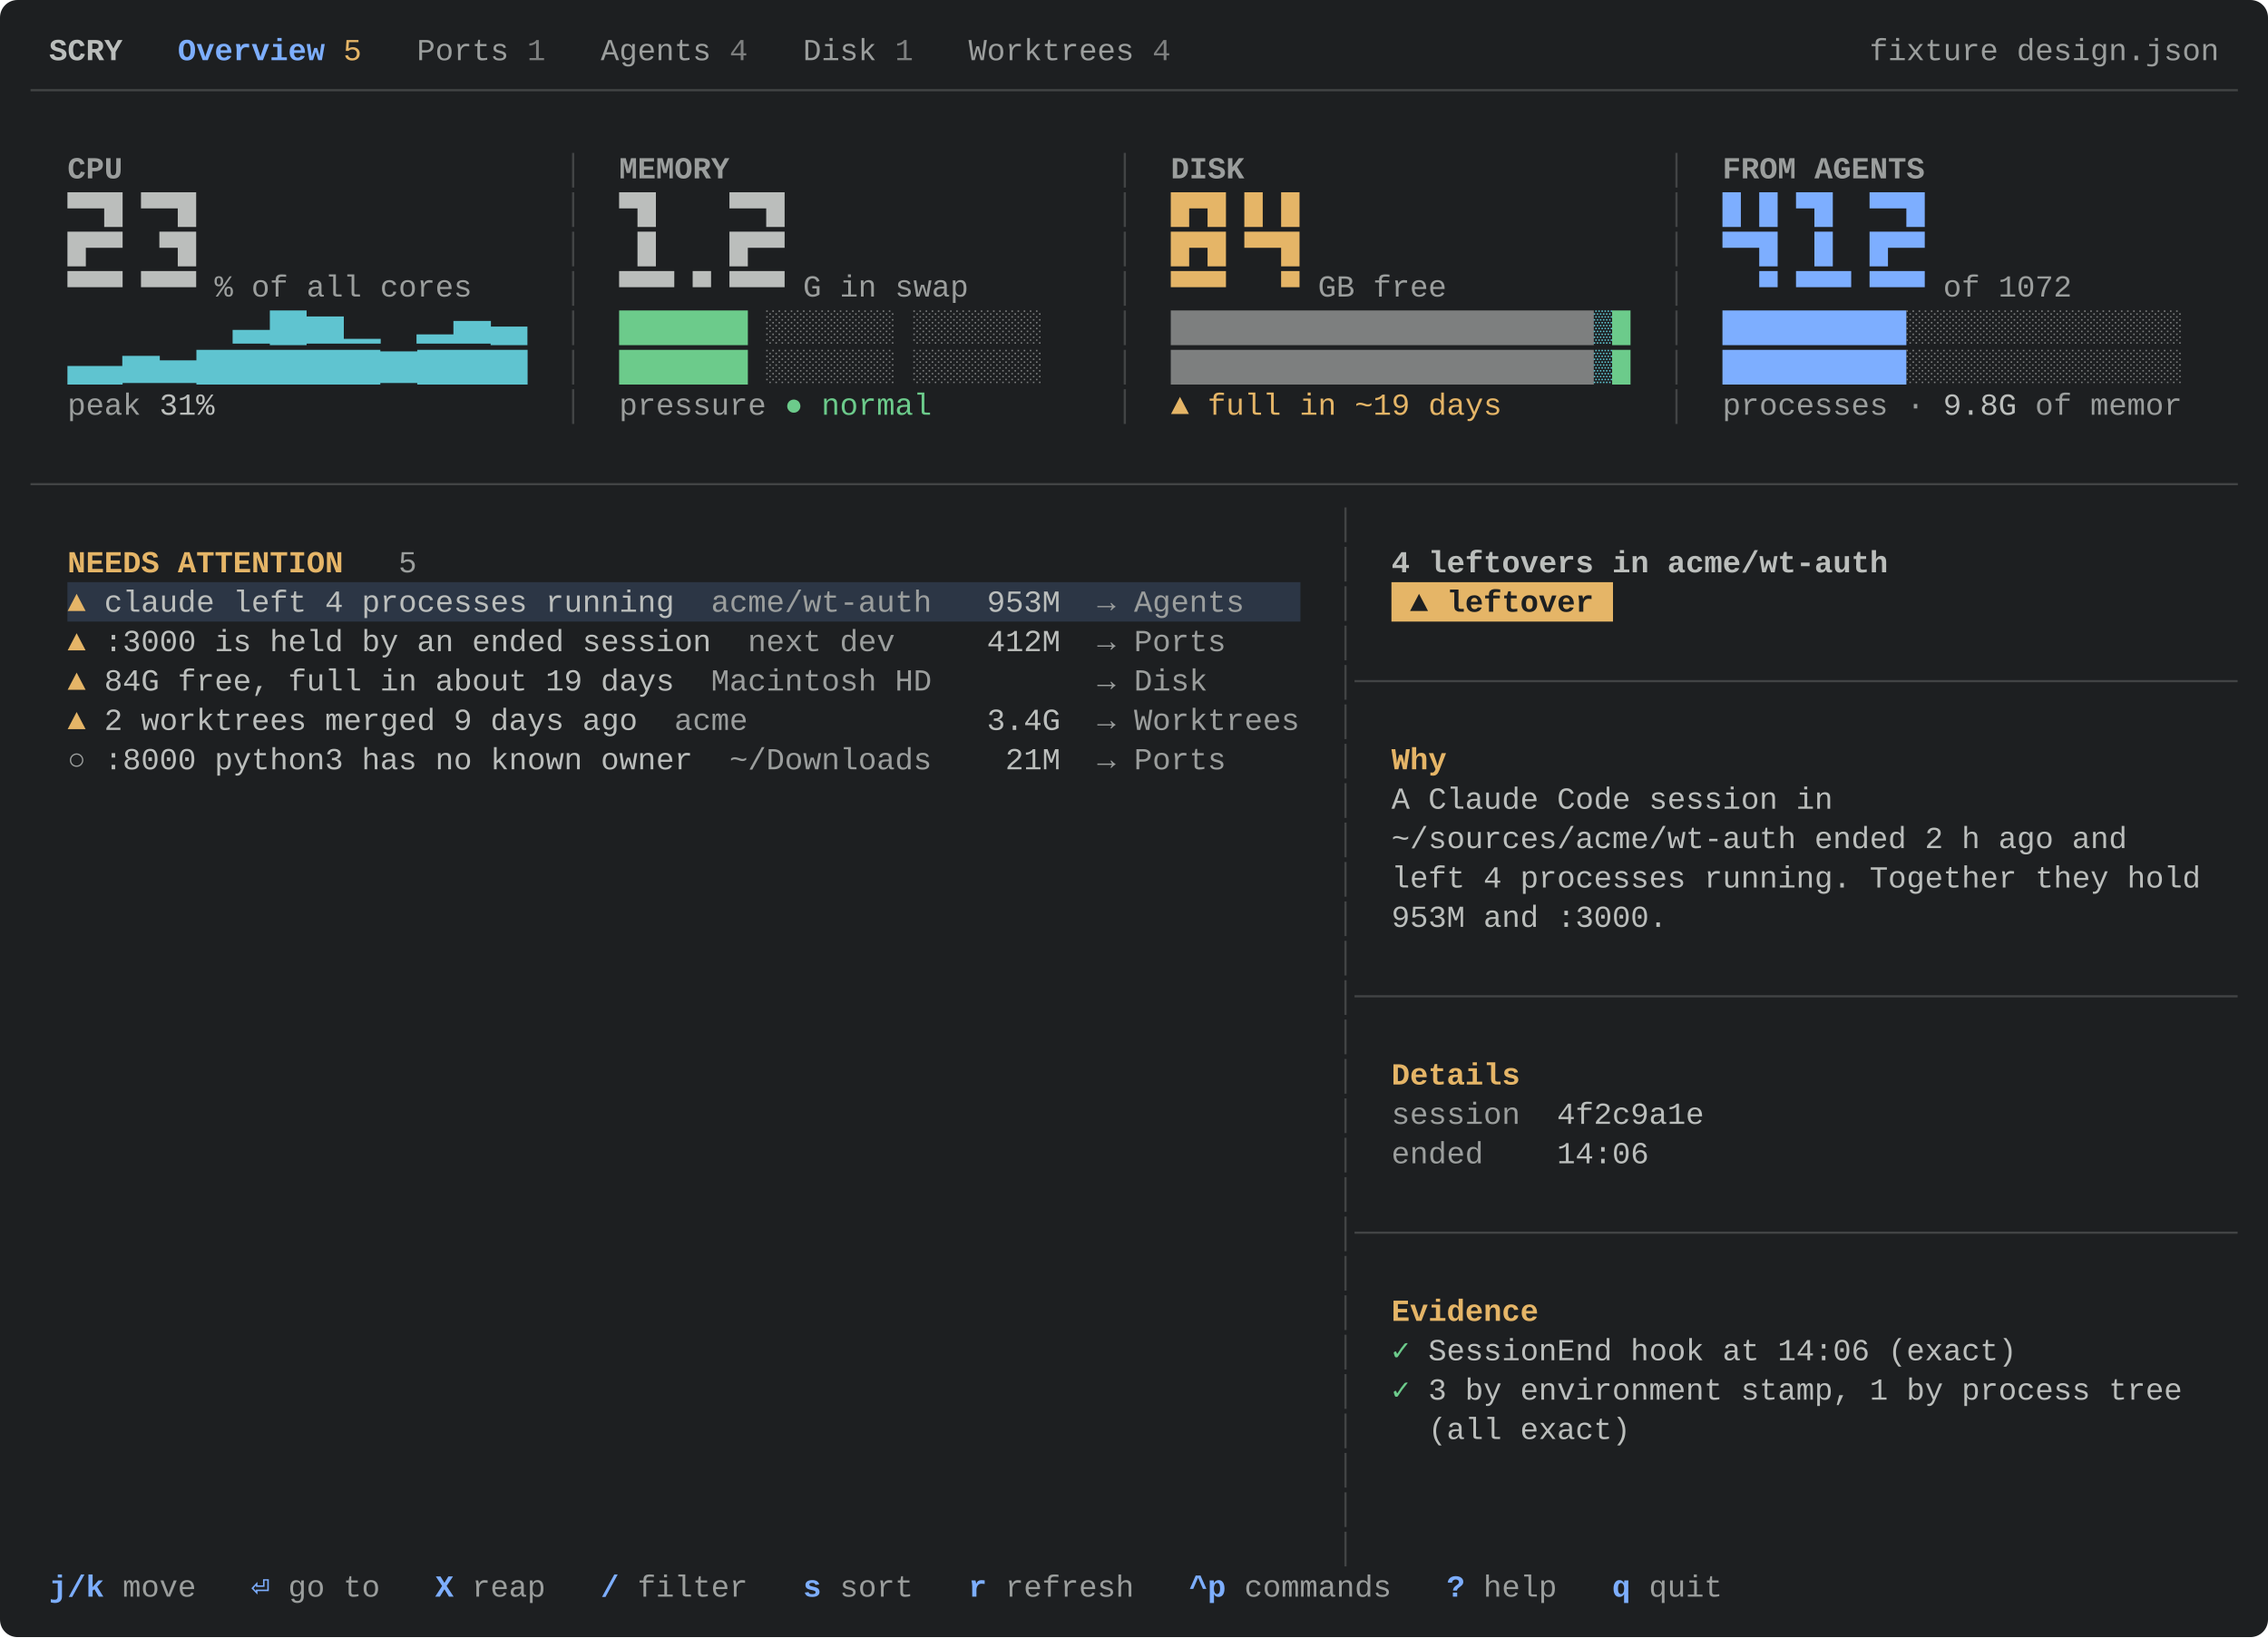
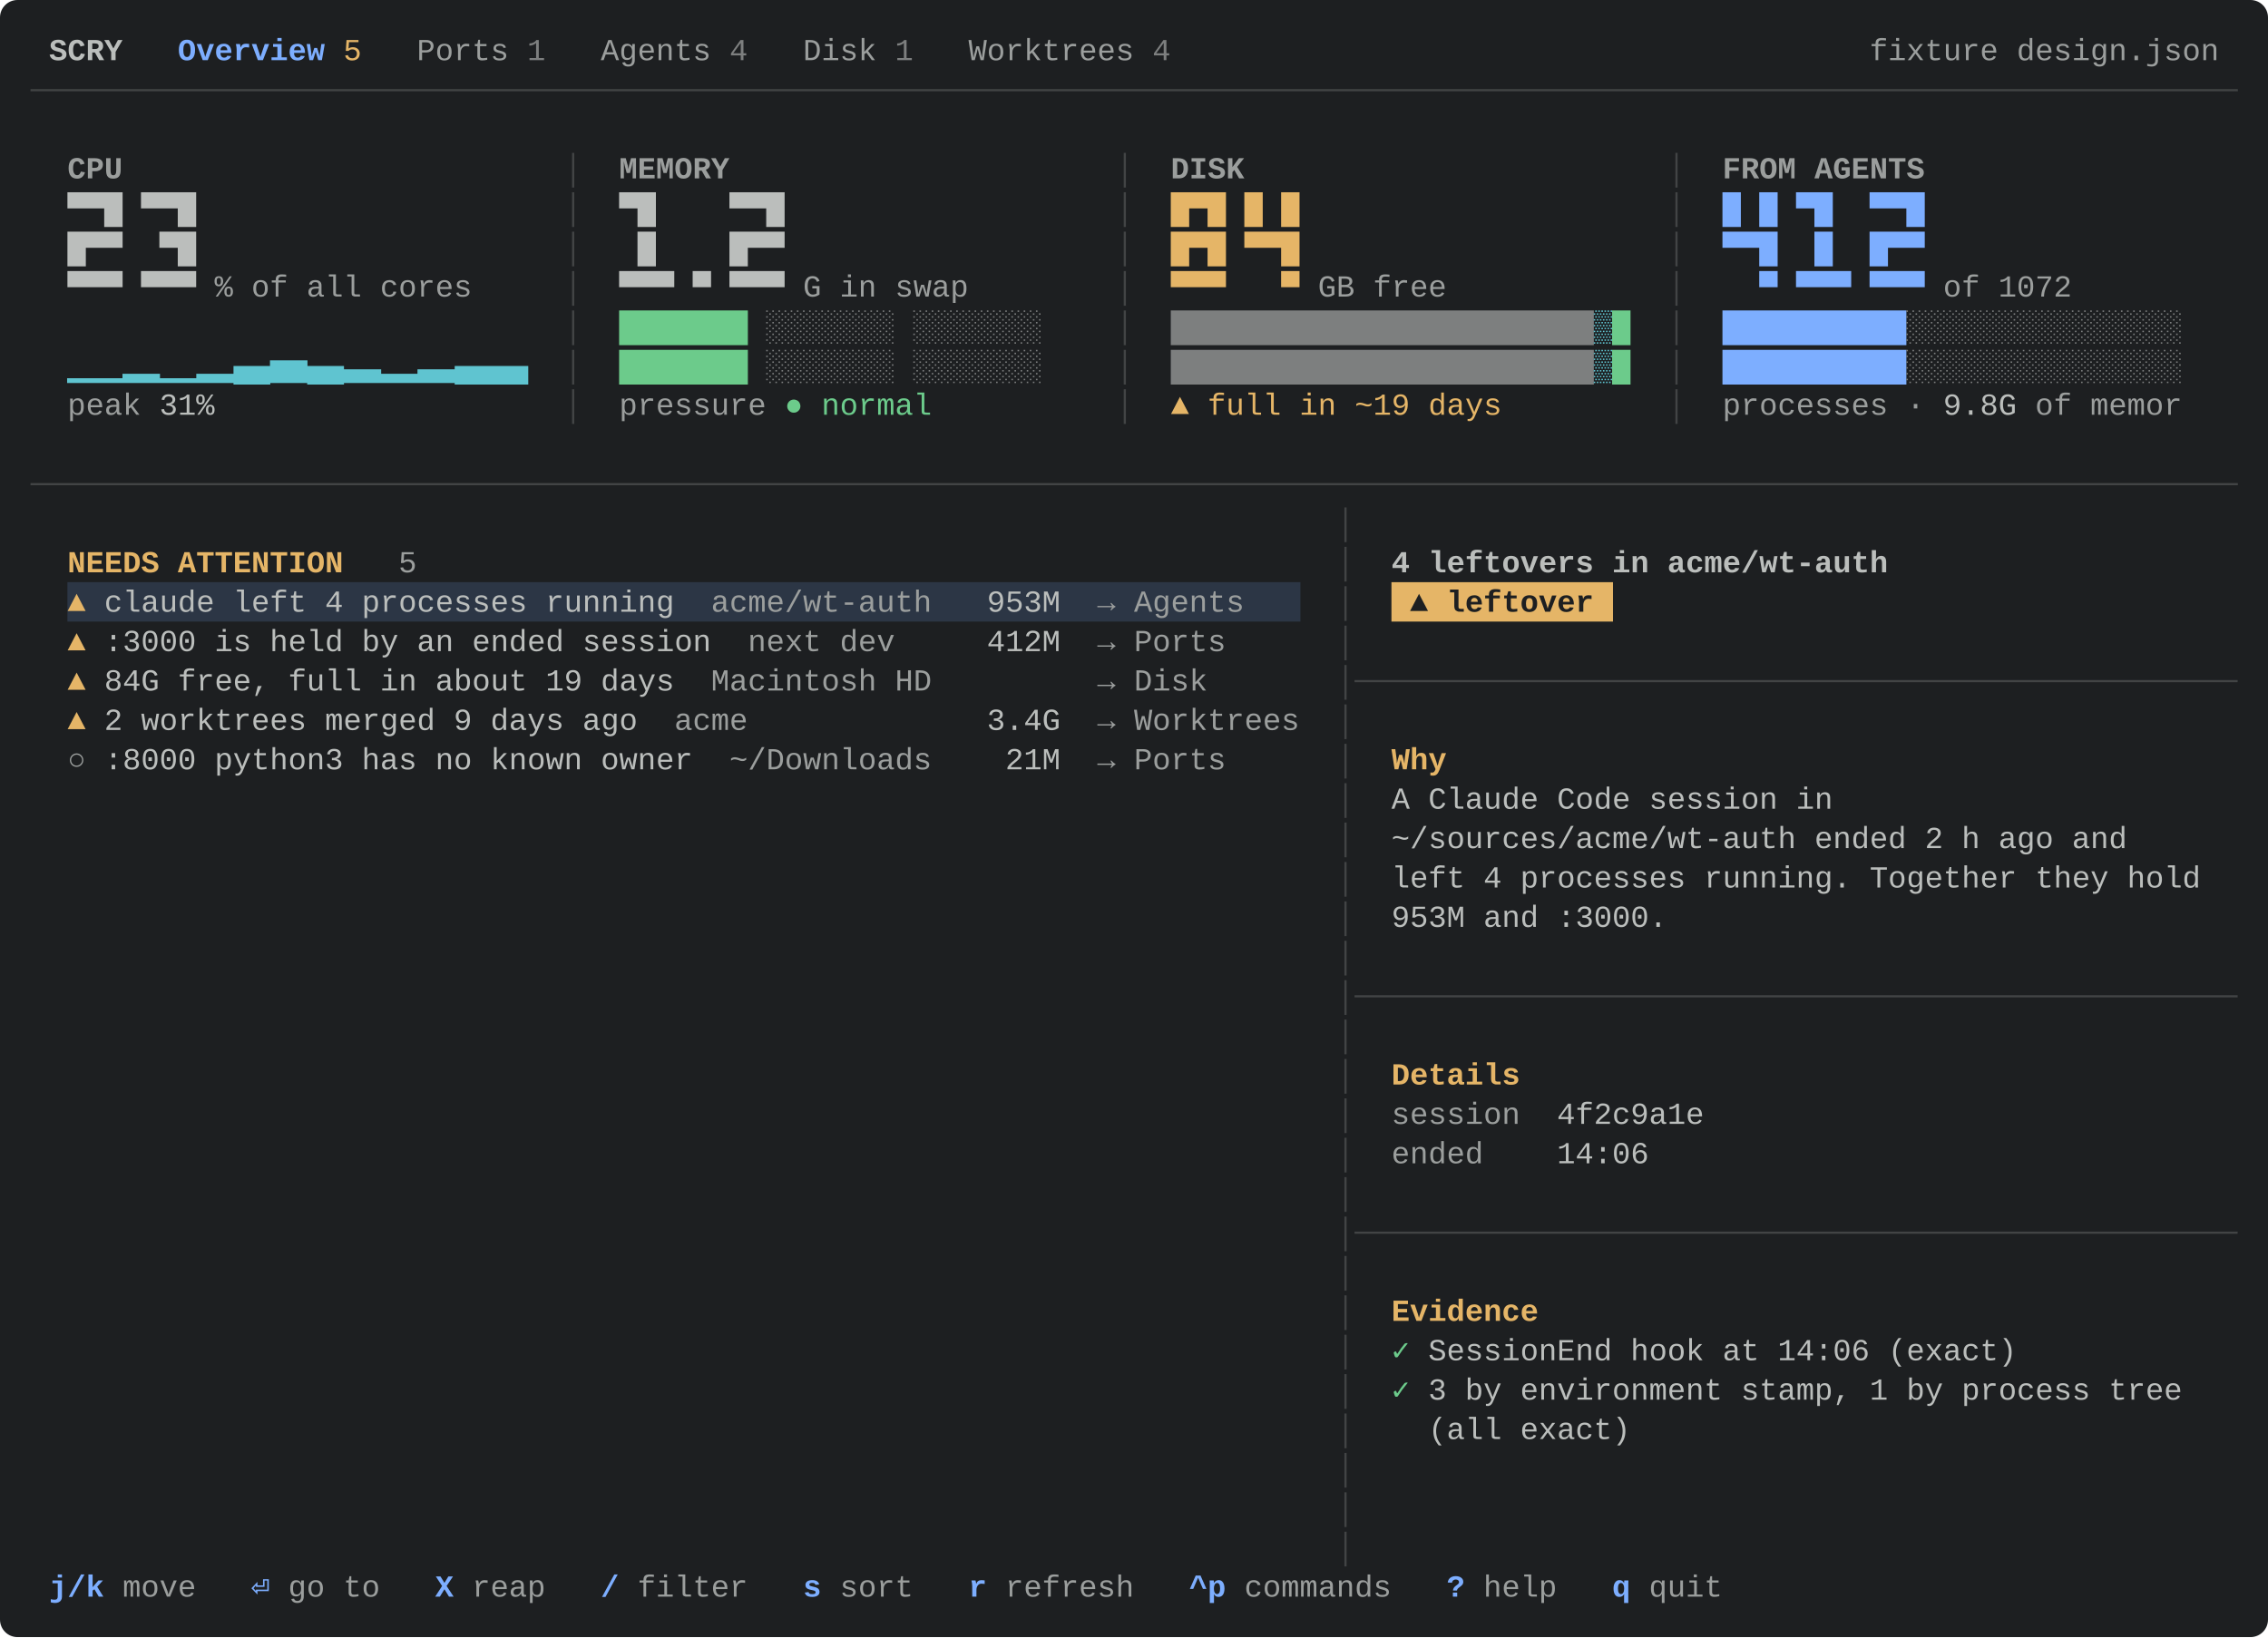
<svg xmlns="http://www.w3.org/2000/svg" width="1036" height="748" viewBox="0 0 1036 748">
  <style>text{font-family:ui-monospace,SFMono-Regular,"SF Mono",Menlo,Consolas,"Liberation Mono","DejaVu Sans Mono",monospace;font-size:14px;white-space:pre}</style>
  <rect width="1036" height="748" rx="8" fill="#1d1f21" />
  <g transform="translate(14 14)">
    <text x="8.4" y="13.5" fill="#bbbebc" textLength="33.6" lengthAdjust="spacingAndGlyphs" xml:space="preserve" font-weight="700">SCRY</text>
    <text x="67.2" y="13.5" fill="#7daeff" textLength="67.2" lengthAdjust="spacingAndGlyphs" xml:space="preserve" font-weight="700">Overview</text>
    <text x="142.8" y="13.5" fill="#e5b567" textLength="8.4" lengthAdjust="spacingAndGlyphs" xml:space="preserve">5</text>
    <text x="176.4" y="13.5" fill="#9b9e9d" textLength="42.0" lengthAdjust="spacingAndGlyphs" xml:space="preserve">Ports</text>
    <text x="226.8" y="13.5" fill="#7d7f7f" textLength="8.4" lengthAdjust="spacingAndGlyphs" xml:space="preserve">1</text>
    <text x="260.4" y="13.5" fill="#9b9e9d" textLength="50.4" lengthAdjust="spacingAndGlyphs" xml:space="preserve">Agents</text>
    <text x="319.2" y="13.5" fill="#7d7f7f" textLength="8.4" lengthAdjust="spacingAndGlyphs" xml:space="preserve">4</text>
    <text x="352.8" y="13.5" fill="#9b9e9d" textLength="33.6" lengthAdjust="spacingAndGlyphs" xml:space="preserve">Disk</text>
    <text x="394.8" y="13.5" fill="#7d7f7f" textLength="8.4" lengthAdjust="spacingAndGlyphs" xml:space="preserve">1</text>
    <text x="428.4" y="13.5" fill="#9b9e9d" textLength="75.6" lengthAdjust="spacingAndGlyphs" xml:space="preserve">Worktrees</text>
    <text x="512.4" y="13.5" fill="#7d7f7f" textLength="8.4" lengthAdjust="spacingAndGlyphs" xml:space="preserve">4</text>
    <text x="840.0" y="13.5" fill="#9b9e9d" textLength="159.6" lengthAdjust="spacingAndGlyphs" xml:space="preserve">fixture design.json</text>
    <text x="0.0" y="31.5" fill="#424445" textLength="1008.0" lengthAdjust="spacingAndGlyphs" xml:space="preserve">────────────────────────────────────────────────────────────────────────────────────────────────────────────────────────</text>
    <text x="16.8" y="67.5" fill="#9b9e9d" textLength="25.2" lengthAdjust="spacingAndGlyphs" xml:space="preserve" font-weight="700">CPU</text>
    <text x="243.6" y="67.5" fill="#424445" textLength="8.4" lengthAdjust="spacingAndGlyphs" xml:space="preserve">│</text>
    <text x="268.8" y="67.5" fill="#9b9e9d" textLength="50.4" lengthAdjust="spacingAndGlyphs" xml:space="preserve" font-weight="700">MEMORY</text>
    <text x="495.6" y="67.5" fill="#424445" textLength="8.4" lengthAdjust="spacingAndGlyphs" xml:space="preserve">│</text>
    <text x="520.8" y="67.5" fill="#9b9e9d" textLength="33.6" lengthAdjust="spacingAndGlyphs" xml:space="preserve" font-weight="700">DISK</text>
    <text x="747.6" y="67.5" fill="#424445" textLength="8.4" lengthAdjust="spacingAndGlyphs" xml:space="preserve">│</text>
    <text x="772.8" y="67.5" fill="#9b9e9d" textLength="92.4" lengthAdjust="spacingAndGlyphs" xml:space="preserve" font-weight="700">FROM AGENTS</text>
    <text x="16.8" y="85.5" fill="#bbbebc" textLength="25.2" lengthAdjust="spacingAndGlyphs" xml:space="preserve" font-weight="700">▀▀█</text>
    <text x="50.4" y="85.5" fill="#bbbebc" textLength="25.2" lengthAdjust="spacingAndGlyphs" xml:space="preserve" font-weight="700">▀▀█</text>
    <text x="243.6" y="85.5" fill="#424445" textLength="8.4" lengthAdjust="spacingAndGlyphs" xml:space="preserve">│</text>
    <text x="268.8" y="85.5" fill="#bbbebc" textLength="16.8" lengthAdjust="spacingAndGlyphs" xml:space="preserve" font-weight="700">▀█</text>
    <text x="319.2" y="85.5" fill="#bbbebc" textLength="25.2" lengthAdjust="spacingAndGlyphs" xml:space="preserve" font-weight="700">▀▀█</text>
    <text x="495.6" y="85.5" fill="#424445" textLength="8.4" lengthAdjust="spacingAndGlyphs" xml:space="preserve">│</text>
    <text x="520.8" y="85.5" fill="#e5b567" textLength="25.2" lengthAdjust="spacingAndGlyphs" xml:space="preserve" font-weight="700">█▀█</text>
    <text x="554.4" y="85.5" fill="#e5b567" textLength="25.2" lengthAdjust="spacingAndGlyphs" xml:space="preserve" font-weight="700">█ █</text>
    <text x="747.6" y="85.5" fill="#424445" textLength="8.4" lengthAdjust="spacingAndGlyphs" xml:space="preserve">│</text>
    <text x="772.8" y="85.5" fill="#7daeff" textLength="25.2" lengthAdjust="spacingAndGlyphs" xml:space="preserve" font-weight="700">█ █</text>
    <text x="806.4" y="85.5" fill="#7daeff" textLength="16.8" lengthAdjust="spacingAndGlyphs" xml:space="preserve" font-weight="700">▀█</text>
    <text x="840.0" y="85.5" fill="#7daeff" textLength="25.2" lengthAdjust="spacingAndGlyphs" xml:space="preserve" font-weight="700">▀▀█</text>
    <text x="16.8" y="103.5" fill="#bbbebc" textLength="25.2" lengthAdjust="spacingAndGlyphs" xml:space="preserve" font-weight="700">█▀▀</text>
    <text x="58.8" y="103.5" fill="#bbbebc" textLength="16.8" lengthAdjust="spacingAndGlyphs" xml:space="preserve" font-weight="700">▀█</text>
    <text x="243.6" y="103.5" fill="#424445" textLength="8.4" lengthAdjust="spacingAndGlyphs" xml:space="preserve">│</text>
    <text x="277.2" y="103.5" fill="#bbbebc" textLength="8.4" lengthAdjust="spacingAndGlyphs" xml:space="preserve" font-weight="700">█</text>
    <text x="319.2" y="103.5" fill="#bbbebc" textLength="25.2" lengthAdjust="spacingAndGlyphs" xml:space="preserve" font-weight="700">█▀▀</text>
    <text x="495.6" y="103.5" fill="#424445" textLength="8.4" lengthAdjust="spacingAndGlyphs" xml:space="preserve">│</text>
    <text x="520.8" y="103.5" fill="#e5b567" textLength="25.2" lengthAdjust="spacingAndGlyphs" xml:space="preserve" font-weight="700">█▀█</text>
    <text x="554.4" y="103.5" fill="#e5b567" textLength="25.2" lengthAdjust="spacingAndGlyphs" xml:space="preserve" font-weight="700">▀▀█</text>
    <text x="747.6" y="103.5" fill="#424445" textLength="8.4" lengthAdjust="spacingAndGlyphs" xml:space="preserve">│</text>
    <text x="772.8" y="103.5" fill="#7daeff" textLength="25.2" lengthAdjust="spacingAndGlyphs" xml:space="preserve" font-weight="700">▀▀█</text>
    <text x="814.8" y="103.5" fill="#7daeff" textLength="8.4" lengthAdjust="spacingAndGlyphs" xml:space="preserve" font-weight="700">█</text>
    <text x="840.0" y="103.5" fill="#7daeff" textLength="25.2" lengthAdjust="spacingAndGlyphs" xml:space="preserve" font-weight="700">█▀▀</text>
    <text x="16.8" y="121.5" fill="#bbbebc" textLength="25.2" lengthAdjust="spacingAndGlyphs" xml:space="preserve" font-weight="700">▀▀▀</text>
    <text x="50.4" y="121.5" fill="#bbbebc" textLength="25.2" lengthAdjust="spacingAndGlyphs" xml:space="preserve" font-weight="700">▀▀▀</text>
    <text x="84.0" y="121.5" fill="#9b9e9d" textLength="117.6" lengthAdjust="spacingAndGlyphs" xml:space="preserve">% of all cores</text>
    <text x="243.6" y="121.5" fill="#424445" textLength="8.4" lengthAdjust="spacingAndGlyphs" xml:space="preserve">│</text>
    <text x="268.8" y="121.5" fill="#bbbebc" textLength="25.2" lengthAdjust="spacingAndGlyphs" xml:space="preserve" font-weight="700">▀▀▀</text>
    <text x="302.4" y="121.5" fill="#bbbebc" textLength="8.4" lengthAdjust="spacingAndGlyphs" xml:space="preserve" font-weight="700">▀</text>
    <text x="319.2" y="121.5" fill="#bbbebc" textLength="25.2" lengthAdjust="spacingAndGlyphs" xml:space="preserve" font-weight="700">▀▀▀</text>
    <text x="352.8" y="121.5" fill="#9b9e9d" textLength="75.6" lengthAdjust="spacingAndGlyphs" xml:space="preserve">G in swap</text>
    <text x="495.6" y="121.5" fill="#424445" textLength="8.4" lengthAdjust="spacingAndGlyphs" xml:space="preserve">│</text>
    <text x="520.8" y="121.5" fill="#e5b567" textLength="25.2" lengthAdjust="spacingAndGlyphs" xml:space="preserve" font-weight="700">▀▀▀</text>
    <text x="571.2" y="121.5" fill="#e5b567" textLength="8.4" lengthAdjust="spacingAndGlyphs" xml:space="preserve" font-weight="700">▀</text>
    <text x="588.0" y="121.5" fill="#9b9e9d" textLength="58.8" lengthAdjust="spacingAndGlyphs" xml:space="preserve">GB free</text>
    <text x="747.6" y="121.5" fill="#424445" textLength="8.4" lengthAdjust="spacingAndGlyphs" xml:space="preserve">│</text>
    <text x="789.6" y="121.5" fill="#7daeff" textLength="8.4" lengthAdjust="spacingAndGlyphs" xml:space="preserve" font-weight="700">▀</text>
    <text x="806.4" y="121.5" fill="#7daeff" textLength="25.2" lengthAdjust="spacingAndGlyphs" xml:space="preserve" font-weight="700">▀▀▀</text>
    <text x="840.0" y="121.5" fill="#7daeff" textLength="25.2" lengthAdjust="spacingAndGlyphs" xml:space="preserve" font-weight="700">▀▀▀</text>
    <text x="873.6" y="121.5" fill="#9b9e9d" textLength="58.8" lengthAdjust="spacingAndGlyphs" xml:space="preserve">of 1072</text>
-     <text x="92.4" y="139.5" fill="#5fc4d0" textLength="67.2" lengthAdjust="spacingAndGlyphs" xml:space="preserve">▃▃██▆▆▁▁</text>
-     <text x="176.4" y="139.5" fill="#5fc4d0" textLength="50.4" lengthAdjust="spacingAndGlyphs" xml:space="preserve">▂▂▅▅▄▄</text>
    <text x="243.6" y="139.5" fill="#424445" textLength="8.4" lengthAdjust="spacingAndGlyphs" xml:space="preserve">│</text>
    <text x="268.8" y="139.5" fill="#6ccb8b" textLength="58.8" lengthAdjust="spacingAndGlyphs" xml:space="preserve">███████</text>
    <text x="336.0" y="139.5" fill="#7d7f7f" textLength="58.8" lengthAdjust="spacingAndGlyphs" xml:space="preserve">░░░░░░░</text>
    <text x="403.2" y="139.5" fill="#7d7f7f" textLength="58.8" lengthAdjust="spacingAndGlyphs" xml:space="preserve">░░░░░░░</text>
    <text x="495.6" y="139.5" fill="#424445" textLength="8.4" lengthAdjust="spacingAndGlyphs" xml:space="preserve">│</text>
    <text x="520.8" y="139.5" fill="#7d7f7f" textLength="193.2" lengthAdjust="spacingAndGlyphs" xml:space="preserve">███████████████████████</text>
    <text x="714.0" y="139.5" fill="#5fc4d0" textLength="8.4" lengthAdjust="spacingAndGlyphs" xml:space="preserve">▒</text>
    <text x="722.4" y="139.5" fill="#6ccb8b" textLength="8.4" lengthAdjust="spacingAndGlyphs" xml:space="preserve">█</text>
    <text x="747.6" y="139.5" fill="#424445" textLength="8.4" lengthAdjust="spacingAndGlyphs" xml:space="preserve">│</text>
    <text x="772.8" y="139.5" fill="#7daeff" textLength="84.0" lengthAdjust="spacingAndGlyphs" xml:space="preserve">██████████</text>
    <text x="856.8" y="139.5" fill="#7d7f7f" textLength="126.0" lengthAdjust="spacingAndGlyphs" xml:space="preserve">░░░░░░░░░░░░░░░</text>
-     <text x="16.8" y="157.5" fill="#5fc4d0" textLength="210.0" lengthAdjust="spacingAndGlyphs" xml:space="preserve">▄▄▄▆▆▅▅██████████▇▇██████</text>
+     <text x="16.8" y="157.5" fill="#5fc4d0" textLength="210.0" lengthAdjust="spacingAndGlyphs" xml:space="preserve">▁▁▁▂▂▁▁▂▂▄▄▅▅▄▄▃▃▂▂▃▃▄▄▄▄</text>
    <text x="243.6" y="157.5" fill="#424445" textLength="8.4" lengthAdjust="spacingAndGlyphs" xml:space="preserve">│</text>
    <text x="268.8" y="157.5" fill="#6ccb8b" textLength="58.8" lengthAdjust="spacingAndGlyphs" xml:space="preserve">███████</text>
    <text x="336.0" y="157.5" fill="#7d7f7f" textLength="58.8" lengthAdjust="spacingAndGlyphs" xml:space="preserve">░░░░░░░</text>
    <text x="403.2" y="157.5" fill="#7d7f7f" textLength="58.8" lengthAdjust="spacingAndGlyphs" xml:space="preserve">░░░░░░░</text>
    <text x="495.6" y="157.5" fill="#424445" textLength="8.4" lengthAdjust="spacingAndGlyphs" xml:space="preserve">│</text>
    <text x="520.8" y="157.5" fill="#7d7f7f" textLength="193.2" lengthAdjust="spacingAndGlyphs" xml:space="preserve">███████████████████████</text>
    <text x="714.0" y="157.5" fill="#5fc4d0" textLength="8.4" lengthAdjust="spacingAndGlyphs" xml:space="preserve">▒</text>
    <text x="722.4" y="157.5" fill="#6ccb8b" textLength="8.4" lengthAdjust="spacingAndGlyphs" xml:space="preserve">█</text>
    <text x="747.6" y="157.5" fill="#424445" textLength="8.4" lengthAdjust="spacingAndGlyphs" xml:space="preserve">│</text>
    <text x="772.8" y="157.5" fill="#7daeff" textLength="84.0" lengthAdjust="spacingAndGlyphs" xml:space="preserve">██████████</text>
    <text x="856.8" y="157.5" fill="#7d7f7f" textLength="126.0" lengthAdjust="spacingAndGlyphs" xml:space="preserve">░░░░░░░░░░░░░░░</text>
    <text x="16.8" y="175.5" fill="#9b9e9d" textLength="33.6" lengthAdjust="spacingAndGlyphs" xml:space="preserve">peak</text>
    <text x="58.8" y="175.5" fill="#bbbebc" textLength="25.2" lengthAdjust="spacingAndGlyphs" xml:space="preserve">31%</text>
    <text x="243.6" y="175.5" fill="#424445" textLength="8.4" lengthAdjust="spacingAndGlyphs" xml:space="preserve">│</text>
    <text x="268.8" y="175.5" fill="#9b9e9d" textLength="67.2" lengthAdjust="spacingAndGlyphs" xml:space="preserve">pressure</text>
    <text x="344.4" y="175.5" fill="#6ccb8b" textLength="67.2" lengthAdjust="spacingAndGlyphs" xml:space="preserve">● normal</text>
    <text x="495.6" y="175.5" fill="#424445" textLength="8.4" lengthAdjust="spacingAndGlyphs" xml:space="preserve">│</text>
    <text x="520.8" y="175.5" fill="#e5b567" textLength="151.2" lengthAdjust="spacingAndGlyphs" xml:space="preserve">▲ full in ~19 days</text>
    <text x="747.6" y="175.5" fill="#424445" textLength="8.4" lengthAdjust="spacingAndGlyphs" xml:space="preserve">│</text>
    <text x="772.8" y="175.5" fill="#9b9e9d" textLength="92.4" lengthAdjust="spacingAndGlyphs" xml:space="preserve">processes ·</text>
    <text x="873.6" y="175.5" fill="#bbbebc" textLength="33.6" lengthAdjust="spacingAndGlyphs" xml:space="preserve">9.8G</text>
    <text x="915.6" y="175.5" fill="#9b9e9d" textLength="67.2" lengthAdjust="spacingAndGlyphs" xml:space="preserve">of memor</text>
    <text x="0.0" y="211.5" fill="#424445" textLength="1008.0" lengthAdjust="spacingAndGlyphs" xml:space="preserve">────────────────────────────────────────────────────────────────────────────────────────────────────────────────────────</text>
    <text x="596.4" y="229.5" fill="#424445" textLength="8.4" lengthAdjust="spacingAndGlyphs" xml:space="preserve">│</text>
    <text x="16.8" y="247.5" fill="#e5b567" textLength="126.0" lengthAdjust="spacingAndGlyphs" xml:space="preserve" font-weight="700">NEEDS ATTENTION</text>
    <text x="168.0" y="247.5" fill="#9b9e9d" textLength="8.4" lengthAdjust="spacingAndGlyphs" xml:space="preserve">5</text>
    <text x="596.4" y="247.5" fill="#424445" textLength="8.4" lengthAdjust="spacingAndGlyphs" xml:space="preserve">│</text>
    <text x="621.6" y="247.5" fill="#bbbebc" textLength="226.8" lengthAdjust="spacingAndGlyphs" xml:space="preserve" font-weight="700">4 leftovers in acme/wt-auth</text>
    <rect x="16.8" y="252" width="563.2" height="18" fill="#2c3645" />
    <rect x="621.6" y="252" width="101.2" height="18" fill="#e5b567" />
    <text x="16.8" y="265.5" fill="#e5b567" textLength="8.4" lengthAdjust="spacingAndGlyphs" xml:space="preserve">▲</text>
    <text x="33.6" y="265.5" fill="#bbbebc" textLength="260.4" lengthAdjust="spacingAndGlyphs" xml:space="preserve">claude left 4 processes running</text>
    <text x="310.8" y="265.5" fill="#9b9e9d" textLength="100.8" lengthAdjust="spacingAndGlyphs" xml:space="preserve">acme/wt-auth</text>
    <text x="436.8" y="265.5" fill="#bbbebc" textLength="33.6" lengthAdjust="spacingAndGlyphs" xml:space="preserve">953M</text>
    <text x="487.2" y="265.5" fill="#9b9e9d" textLength="67.2" lengthAdjust="spacingAndGlyphs" xml:space="preserve">→ Agents</text>
    <text x="596.4" y="265.5" fill="#424445" textLength="8.4" lengthAdjust="spacingAndGlyphs" xml:space="preserve">│</text>
    <text x="630.0" y="265.5" fill="#1d1f21" textLength="84.0" lengthAdjust="spacingAndGlyphs" xml:space="preserve" font-weight="700">▲ leftover</text>
    <text x="16.8" y="283.5" fill="#e5b567" textLength="8.4" lengthAdjust="spacingAndGlyphs" xml:space="preserve">▲</text>
    <text x="33.6" y="283.5" fill="#bbbebc" textLength="277.2" lengthAdjust="spacingAndGlyphs" xml:space="preserve">:3000 is held by an ended session</text>
    <text x="327.6" y="283.5" fill="#9b9e9d" textLength="67.2" lengthAdjust="spacingAndGlyphs" xml:space="preserve">next dev</text>
    <text x="436.8" y="283.5" fill="#bbbebc" textLength="33.6" lengthAdjust="spacingAndGlyphs" xml:space="preserve">412M</text>
    <text x="487.2" y="283.5" fill="#9b9e9d" textLength="58.8" lengthAdjust="spacingAndGlyphs" xml:space="preserve">→ Ports</text>
    <text x="596.4" y="283.5" fill="#424445" textLength="8.4" lengthAdjust="spacingAndGlyphs" xml:space="preserve">│</text>
    <text x="16.8" y="301.5" fill="#e5b567" textLength="8.4" lengthAdjust="spacingAndGlyphs" xml:space="preserve">▲</text>
    <text x="33.6" y="301.5" fill="#bbbebc" textLength="260.4" lengthAdjust="spacingAndGlyphs" xml:space="preserve">84G free, full in about 19 days</text>
    <text x="310.8" y="301.5" fill="#9b9e9d" textLength="100.8" lengthAdjust="spacingAndGlyphs" xml:space="preserve">Macintosh HD</text>
    <text x="487.2" y="301.5" fill="#9b9e9d" textLength="50.4" lengthAdjust="spacingAndGlyphs" xml:space="preserve">→ Disk</text>
    <text x="596.4" y="301.5" fill="#424445" textLength="411.6" lengthAdjust="spacingAndGlyphs" xml:space="preserve">│────────────────────────────────────────────────</text>
    <text x="16.8" y="319.5" fill="#e5b567" textLength="8.4" lengthAdjust="spacingAndGlyphs" xml:space="preserve">▲</text>
    <text x="33.6" y="319.5" fill="#bbbebc" textLength="243.6" lengthAdjust="spacingAndGlyphs" xml:space="preserve">2 worktrees merged 9 days ago</text>
    <text x="294.0" y="319.5" fill="#9b9e9d" textLength="33.6" lengthAdjust="spacingAndGlyphs" xml:space="preserve">acme</text>
    <text x="436.8" y="319.5" fill="#bbbebc" textLength="33.6" lengthAdjust="spacingAndGlyphs" xml:space="preserve">3.4G</text>
    <text x="487.2" y="319.5" fill="#9b9e9d" textLength="92.4" lengthAdjust="spacingAndGlyphs" xml:space="preserve">→ Worktrees</text>
    <text x="596.4" y="319.5" fill="#424445" textLength="8.4" lengthAdjust="spacingAndGlyphs" xml:space="preserve">│</text>
    <text x="16.8" y="337.5" fill="#9b9e9d" textLength="8.4" lengthAdjust="spacingAndGlyphs" xml:space="preserve">○</text>
    <text x="33.6" y="337.5" fill="#bbbebc" textLength="268.8" lengthAdjust="spacingAndGlyphs" xml:space="preserve">:8000 python3 has no known owner</text>
    <text x="319.2" y="337.5" fill="#9b9e9d" textLength="92.4" lengthAdjust="spacingAndGlyphs" xml:space="preserve">~/Downloads</text>
    <text x="445.2" y="337.5" fill="#bbbebc" textLength="25.2" lengthAdjust="spacingAndGlyphs" xml:space="preserve">21M</text>
    <text x="487.2" y="337.5" fill="#9b9e9d" textLength="58.8" lengthAdjust="spacingAndGlyphs" xml:space="preserve">→ Ports</text>
    <text x="596.4" y="337.5" fill="#424445" textLength="8.4" lengthAdjust="spacingAndGlyphs" xml:space="preserve">│</text>
    <text x="621.6" y="337.5" fill="#e5b567" textLength="25.2" lengthAdjust="spacingAndGlyphs" xml:space="preserve" font-weight="700">Why</text>
    <text x="596.4" y="355.5" fill="#424445" textLength="8.4" lengthAdjust="spacingAndGlyphs" xml:space="preserve">│</text>
    <text x="621.6" y="355.5" fill="#bbbebc" textLength="201.6" lengthAdjust="spacingAndGlyphs" xml:space="preserve">A Claude Code session in</text>
    <text x="596.4" y="373.5" fill="#424445" textLength="8.4" lengthAdjust="spacingAndGlyphs" xml:space="preserve">│</text>
    <text x="621.6" y="373.5" fill="#bbbebc" textLength="336.0" lengthAdjust="spacingAndGlyphs" xml:space="preserve">~/sources/acme/wt-auth ended 2 h ago and</text>
    <text x="596.4" y="391.5" fill="#424445" textLength="8.4" lengthAdjust="spacingAndGlyphs" xml:space="preserve">│</text>
    <text x="621.6" y="391.5" fill="#bbbebc" textLength="369.6" lengthAdjust="spacingAndGlyphs" xml:space="preserve">left 4 processes running. Together they hold</text>
    <text x="596.4" y="409.5" fill="#424445" textLength="8.4" lengthAdjust="spacingAndGlyphs" xml:space="preserve">│</text>
    <text x="621.6" y="409.5" fill="#bbbebc" textLength="126.0" lengthAdjust="spacingAndGlyphs" xml:space="preserve">953M and :3000.</text>
    <text x="596.4" y="427.5" fill="#424445" textLength="8.4" lengthAdjust="spacingAndGlyphs" xml:space="preserve">│</text>
    <text x="596.4" y="445.5" fill="#424445" textLength="411.6" lengthAdjust="spacingAndGlyphs" xml:space="preserve">│────────────────────────────────────────────────</text>
    <text x="596.4" y="463.5" fill="#424445" textLength="8.4" lengthAdjust="spacingAndGlyphs" xml:space="preserve">│</text>
    <text x="596.4" y="481.5" fill="#424445" textLength="8.4" lengthAdjust="spacingAndGlyphs" xml:space="preserve">│</text>
    <text x="621.6" y="481.5" fill="#e5b567" textLength="58.8" lengthAdjust="spacingAndGlyphs" xml:space="preserve" font-weight="700">Details</text>
    <text x="596.4" y="499.5" fill="#424445" textLength="8.4" lengthAdjust="spacingAndGlyphs" xml:space="preserve">│</text>
    <text x="621.6" y="499.5" fill="#9b9e9d" textLength="58.8" lengthAdjust="spacingAndGlyphs" xml:space="preserve">session</text>
    <text x="697.2" y="499.5" fill="#bbbebc" textLength="67.2" lengthAdjust="spacingAndGlyphs" xml:space="preserve">4f2c9a1e</text>
    <text x="596.4" y="517.5" fill="#424445" textLength="8.4" lengthAdjust="spacingAndGlyphs" xml:space="preserve">│</text>
    <text x="621.6" y="517.5" fill="#9b9e9d" textLength="42.0" lengthAdjust="spacingAndGlyphs" xml:space="preserve">ended</text>
    <text x="697.2" y="517.5" fill="#bbbebc" textLength="42.0" lengthAdjust="spacingAndGlyphs" xml:space="preserve">14:06</text>
    <text x="596.4" y="535.5" fill="#424445" textLength="8.4" lengthAdjust="spacingAndGlyphs" xml:space="preserve">│</text>
    <text x="596.4" y="553.5" fill="#424445" textLength="411.6" lengthAdjust="spacingAndGlyphs" xml:space="preserve">│────────────────────────────────────────────────</text>
    <text x="596.4" y="571.5" fill="#424445" textLength="8.4" lengthAdjust="spacingAndGlyphs" xml:space="preserve">│</text>
    <text x="596.4" y="589.5" fill="#424445" textLength="8.4" lengthAdjust="spacingAndGlyphs" xml:space="preserve">│</text>
    <text x="621.6" y="589.5" fill="#e5b567" textLength="67.2" lengthAdjust="spacingAndGlyphs" xml:space="preserve" font-weight="700">Evidence</text>
    <text x="596.4" y="607.5" fill="#424445" textLength="8.4" lengthAdjust="spacingAndGlyphs" xml:space="preserve">│</text>
    <text x="621.6" y="607.5" fill="#6ccb8b" textLength="8.4" lengthAdjust="spacingAndGlyphs" xml:space="preserve">✓</text>
    <text x="638.4" y="607.5" fill="#bbbebc" textLength="268.8" lengthAdjust="spacingAndGlyphs" xml:space="preserve">SessionEnd hook at 14:06 (exact)</text>
    <text x="596.4" y="625.5" fill="#424445" textLength="8.4" lengthAdjust="spacingAndGlyphs" xml:space="preserve">│</text>
    <text x="621.6" y="625.5" fill="#6ccb8b" textLength="8.4" lengthAdjust="spacingAndGlyphs" xml:space="preserve">✓</text>
    <text x="638.4" y="625.5" fill="#bbbebc" textLength="344.4" lengthAdjust="spacingAndGlyphs" xml:space="preserve">3 by environment stamp, 1 by process tree</text>
    <text x="596.4" y="643.5" fill="#424445" textLength="8.4" lengthAdjust="spacingAndGlyphs" xml:space="preserve">│</text>
    <text x="638.4" y="643.5" fill="#bbbebc" textLength="92.4" lengthAdjust="spacingAndGlyphs" xml:space="preserve">(all exact)</text>
    <text x="596.4" y="661.5" fill="#424445" textLength="8.4" lengthAdjust="spacingAndGlyphs" xml:space="preserve">│</text>
    <text x="596.4" y="679.5" fill="#424445" textLength="8.4" lengthAdjust="spacingAndGlyphs" xml:space="preserve">│</text>
    <text x="596.4" y="697.5" fill="#424445" textLength="8.4" lengthAdjust="spacingAndGlyphs" xml:space="preserve">│</text>
    <text x="8.4" y="715.5" fill="#7daeff" textLength="25.2" lengthAdjust="spacingAndGlyphs" xml:space="preserve" font-weight="700">j/k</text>
    <text x="42.0" y="715.5" fill="#9b9e9d" textLength="33.6" lengthAdjust="spacingAndGlyphs" xml:space="preserve">move</text>
    <text x="100.8" y="715.5" fill="#7daeff" textLength="8.4" lengthAdjust="spacingAndGlyphs" xml:space="preserve" font-weight="700">⏎</text>
    <text x="117.6" y="715.5" fill="#9b9e9d" textLength="42.0" lengthAdjust="spacingAndGlyphs" xml:space="preserve">go to</text>
    <text x="184.8" y="715.5" fill="#7daeff" textLength="8.4" lengthAdjust="spacingAndGlyphs" xml:space="preserve" font-weight="700">X</text>
    <text x="201.6" y="715.5" fill="#9b9e9d" textLength="33.6" lengthAdjust="spacingAndGlyphs" xml:space="preserve">reap</text>
    <text x="260.4" y="715.5" fill="#7daeff" textLength="8.4" lengthAdjust="spacingAndGlyphs" xml:space="preserve" font-weight="700">/</text>
    <text x="277.2" y="715.5" fill="#9b9e9d" textLength="50.4" lengthAdjust="spacingAndGlyphs" xml:space="preserve">filter</text>
    <text x="352.8" y="715.5" fill="#7daeff" textLength="8.4" lengthAdjust="spacingAndGlyphs" xml:space="preserve" font-weight="700">s</text>
    <text x="369.6" y="715.5" fill="#9b9e9d" textLength="33.6" lengthAdjust="spacingAndGlyphs" xml:space="preserve">sort</text>
    <text x="428.4" y="715.5" fill="#7daeff" textLength="8.4" lengthAdjust="spacingAndGlyphs" xml:space="preserve" font-weight="700">r</text>
    <text x="445.2" y="715.5" fill="#9b9e9d" textLength="58.8" lengthAdjust="spacingAndGlyphs" xml:space="preserve">refresh</text>
    <text x="529.2" y="715.5" fill="#7daeff" textLength="16.8" lengthAdjust="spacingAndGlyphs" xml:space="preserve" font-weight="700">^p</text>
    <text x="554.4" y="715.5" fill="#9b9e9d" textLength="67.2" lengthAdjust="spacingAndGlyphs" xml:space="preserve">commands</text>
    <text x="646.8" y="715.5" fill="#7daeff" textLength="8.4" lengthAdjust="spacingAndGlyphs" xml:space="preserve" font-weight="700">?</text>
    <text x="663.6" y="715.5" fill="#9b9e9d" textLength="33.6" lengthAdjust="spacingAndGlyphs" xml:space="preserve">help</text>
    <text x="722.4" y="715.5" fill="#7daeff" textLength="8.4" lengthAdjust="spacingAndGlyphs" xml:space="preserve" font-weight="700">q</text>
    <text x="739.2" y="715.5" fill="#9b9e9d" textLength="33.6" lengthAdjust="spacingAndGlyphs" xml:space="preserve">quit</text>
  </g>
</svg>
